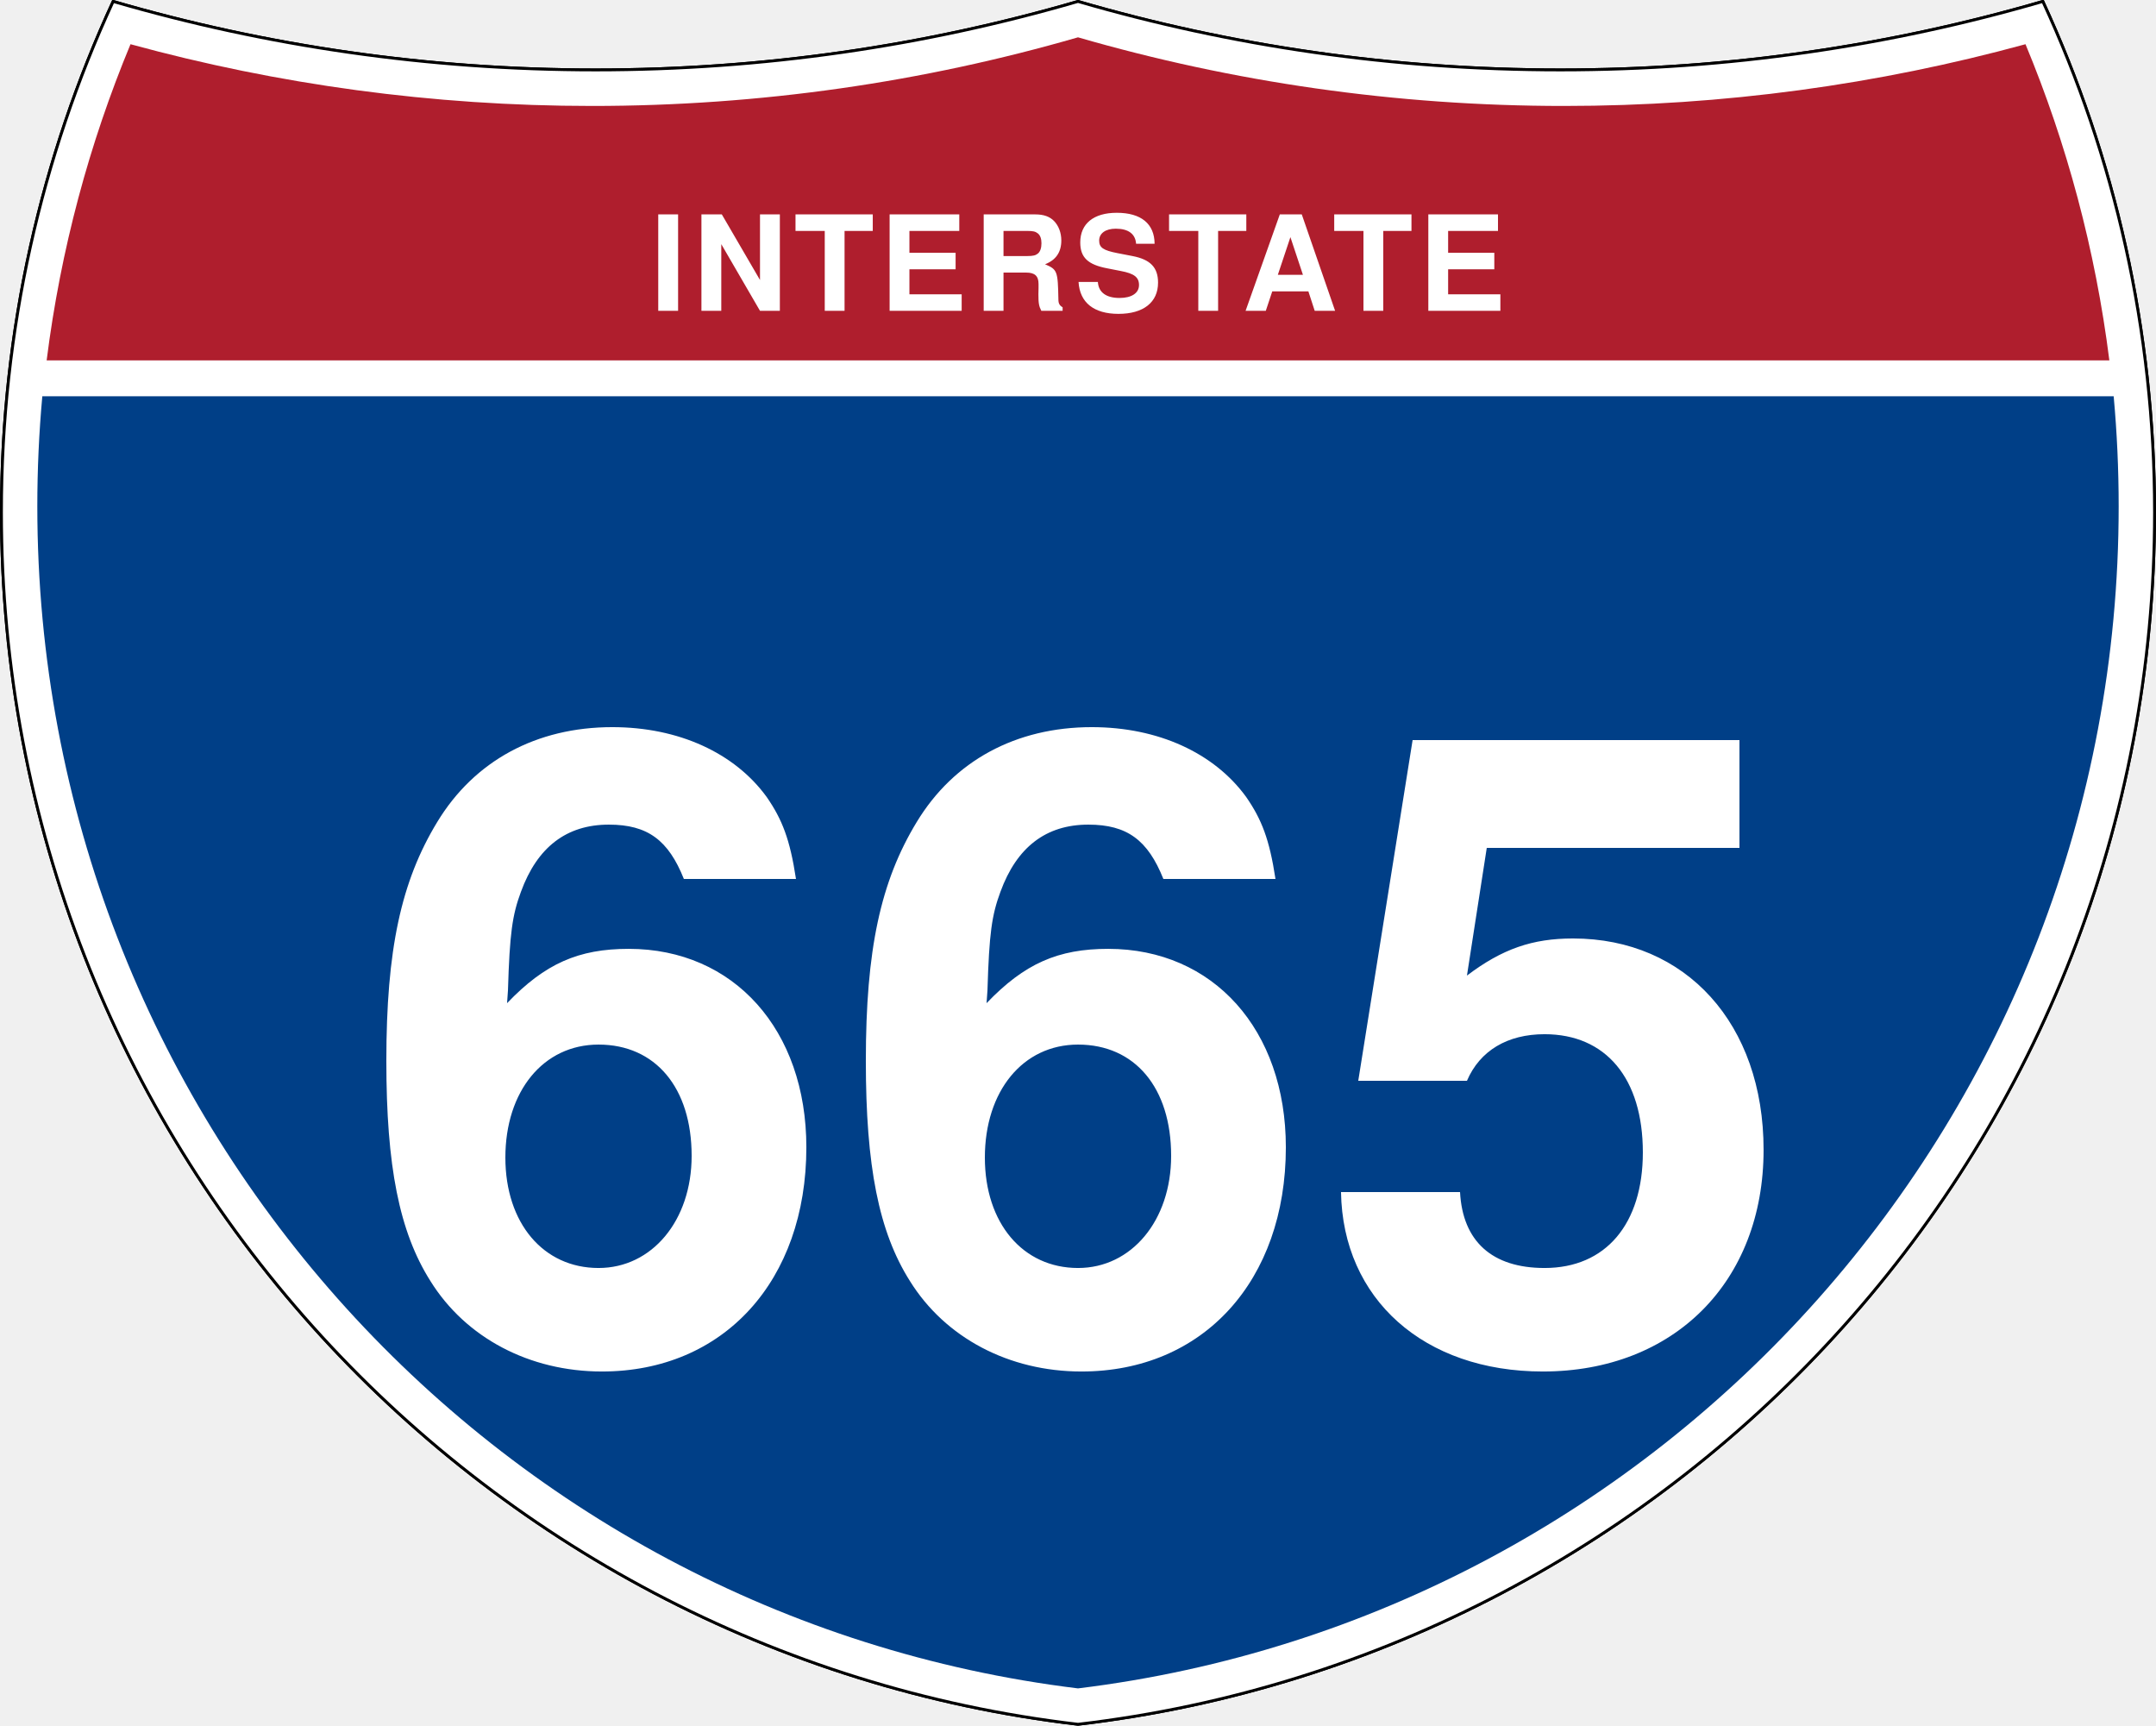
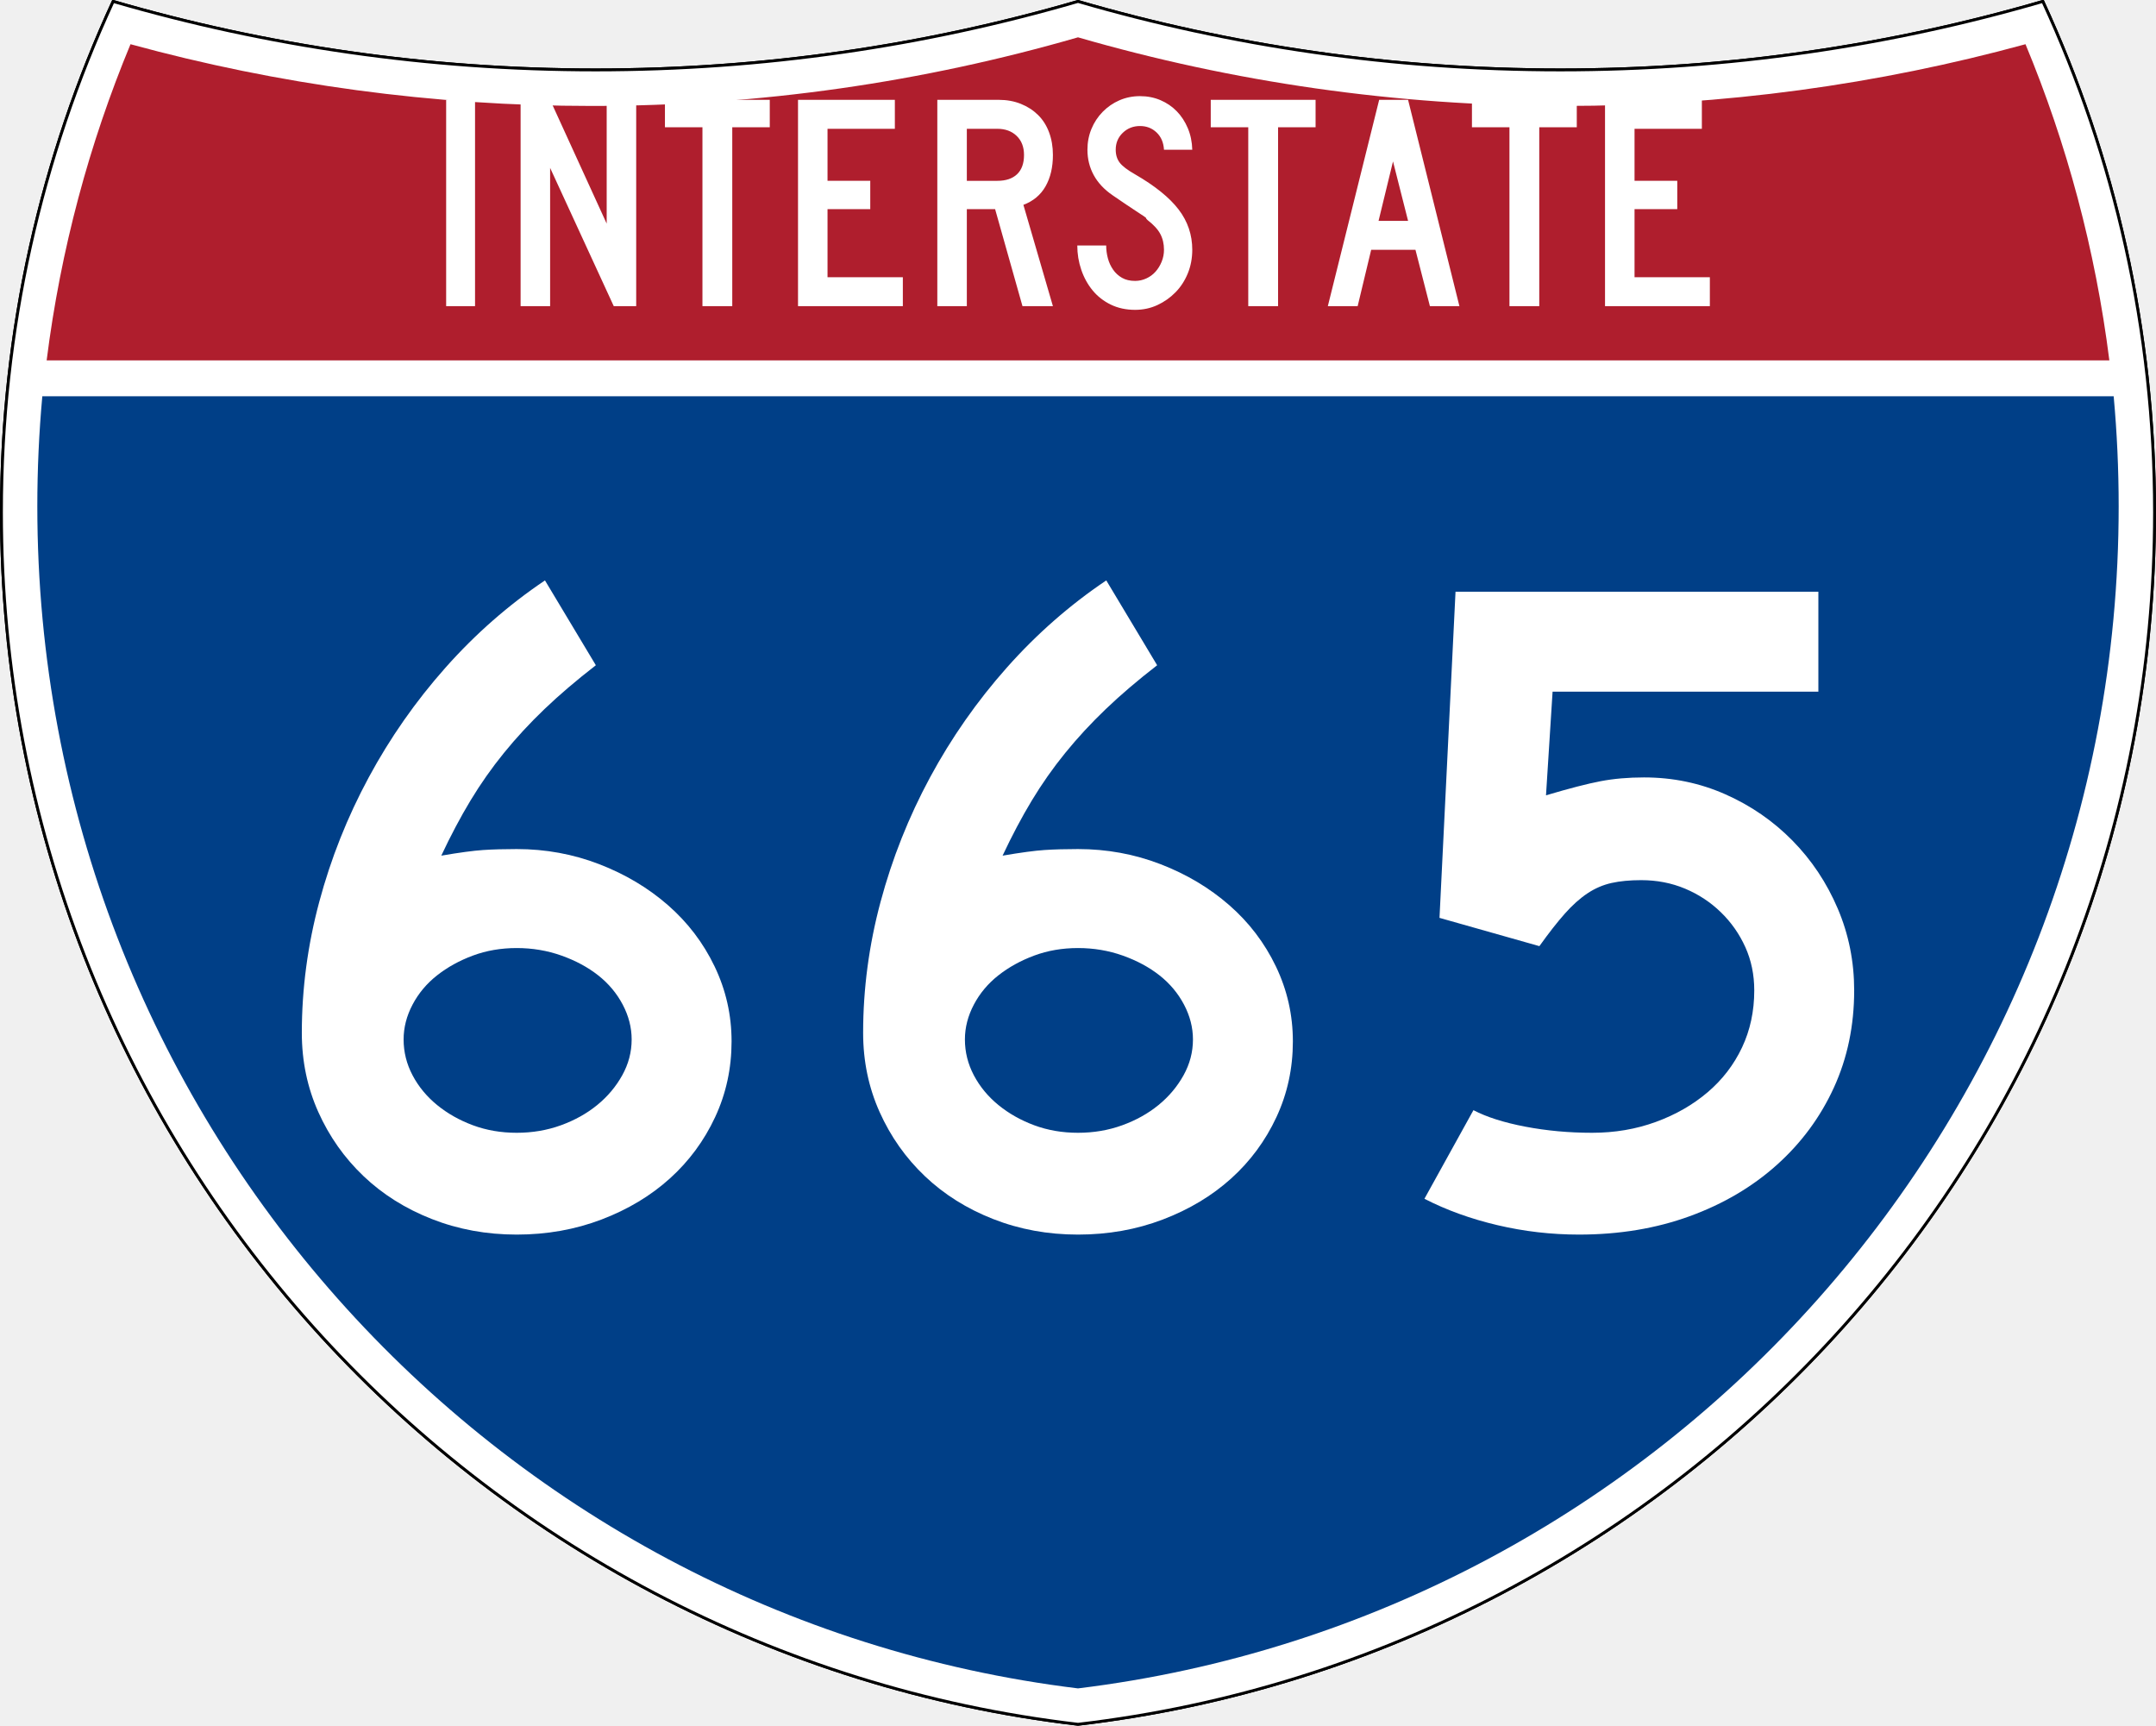
<svg xmlns="http://www.w3.org/2000/svg" width="751" height="601" viewBox="0 0 750 599.999" id="Layer_1" xml:space="preserve">
  <g transform="matrix(0.998668,0,0,0.99867,0.499334,0.398971)" id="g5" style="fill:#ffffff;fill-opacity:1;stroke:#000000;stroke-width:1;stroke-miterlimit:4;stroke-opacity:1;stroke-dasharray:none">
    <path d="M 38.915,0 C 92.236,15.525 148.625,23.85 206.958,23.85 265.291,23.85 321.679,15.525 375,4.883e-4 428.32,15.525 484.709,23.85 543.042,23.85 601.375,23.85 657.764,15.525 711.084,0 736.064,54.121 750,114.388 750,177.909 750,395.718 586.16,575.254 375,599.999 163.839,575.254 0,395.718 0,177.909 0,114.388 13.935,54.121 38.915,0 z" id="path7" style="fill:#ffffff;fill-opacity:1;stroke:#000000;stroke-width:1;stroke-miterlimit:4;stroke-opacity:1;stroke-dasharray:none" />
    <path d="M 38.915,0 C 92.236,15.525 148.625,23.85 206.958,23.85 265.291,23.85 321.679,15.525 375,4.883e-4 428.32,15.525 484.709,23.85 543.042,23.85 601.375,23.85 657.764,15.525 711.084,0 736.064,54.121 750,114.388 750,177.909 750,395.718 586.16,575.254 375,599.999 163.839,575.254 0,395.718 0,177.909 0,114.388 13.935,54.121 38.915,0 z" id="path9" style="fill:#ffffff;fill-opacity:1;stroke:#000000;stroke-width:1;stroke-linecap:round;stroke-linejoin:round;stroke-miterlimit:4;stroke-opacity:1;stroke-dasharray:none" />
  </g>
  <g transform="matrix(1.0056,0,0,1.01014,-2.10137,-3.70189)" id="g11" style="fill:#003f87;fill-opacity:1">
    <path d="m 15,177.909 c 0,-12.782 0.585,-25.427 1.729,-37.91 l 716.542,0 C 734.415,152.482 735,165.127 735,177.909 735,387.423 577.855,560.229 375,584.891 172.145,560.229 15,387.423 15,177.909 z" id="path13" style="fill:#003f87;fill-opacity:1" />
  </g>
  <g transform="matrix(1.00604,0,0,1.02708,-2.2645,-3.1523)" id="g15" style="fill:#af1e2d;fill-opacity:1">
    <path d="m 47.378,17.943 c 50.892,13.635 104.388,20.906 159.582,20.906 58.261,0 114.629,-8.101 168.04,-23.238 53.411,15.137 109.779,23.238 168.04,23.238 55.194,0 108.69,-7.271 159.581,-20.906 14.262,33.625 24.164,69.546 28.996,107.056 l -713.235,0 C 23.215,87.489 33.116,51.567 47.378,17.943 z" id="path17" style="fill:#af1e2d;fill-opacity:1" />
  </g>
-   <text x="375" y="108" text-anchor="middle" font-family="'Arial Narrow','Helvetica Neue Condensed',Helvetica,Arial,sans-serif" font-weight="bold" font-size="46" letter-spacing="2" fill="#ffffff">INTERSTATE</text>
-   <text x="375" y="470" text-anchor="middle" font-family="'Arial Narrow','Helvetica Neue Condensed',Helvetica,Arial,sans-serif" font-weight="bold" font-size="300" fill="#ffffff">665</text>
+   <path fill="#fff" d="M108.869 112.812V50.416h8.741v62.395h-8.741zm50.701 0-19.25-41.814v41.814h-8.928V50.416h8.928l17.11 37.437V50.416h8.928v62.395h-6.789zm35.847-54.105v54.105h-9.019V58.706h-11.346v-8.29h31.712v8.29h-11.346zm19.889 54.105V50.416h29.294v8.756H224.234v15.736h12.927v8.569H224.234v20.582h22.784v8.753h-31.712zm67.899 0-8.278-29.335h-8.554v29.335h-8.928V50.416h18.6c2.418 0 4.634.404 6.649 1.211 2.015.807 3.751 1.925 5.208 3.354 1.457 1.429 2.573 3.183 3.347 5.262.775 2.079 1.162 4.361 1.162 6.845-0 3.725-.744 6.891-2.232 9.499-1.488 2.608-3.72 4.47-6.696 5.586l8.928 30.639h-9.207zm.465-45.724c-0-2.421-.744-4.346-2.232-5.773-1.488-1.428-3.441-2.141-5.859-2.141h-9.207v15.736h9.207c2.603 0 4.603-.667 5.998-2.002 1.395-1.335 2.093-3.274 2.093-5.819zm50.894 28.681c-0 2.546-.449 4.921-1.348 7.125-.899 2.203-2.138 4.112-3.719 5.727-1.581 1.614-3.41 2.903-5.487 3.865-2.077.962-4.325 1.444-6.743 1.444-2.728 0-5.177-.528-7.346-1.583-2.169-1.055-3.998-2.483-5.486-4.283-1.488-1.8-2.635-3.88-3.441-6.24-.806-2.36-1.209-4.812-1.209-7.356h8.741c-0 1.304.17 2.591.511 3.864.341 1.272.867 2.421 1.581 3.446.713 1.025 1.612 1.848 2.698 2.468 1.085.621 2.402.931 3.952.931 1.179 0 2.311-.248 3.396-.745 1.085-.496 2.015-1.179 2.79-2.049.775-.87 1.394-1.879 1.859-3.027.464-1.148.697-2.344.697-3.587-0-1.8-.372-3.398-1.115-4.794-.744-1.396-2.045-2.809-3.905-4.237-.31-.311-.434-.482-.372-.513.062-.031-.123-.202-.558-.512-.434-.31-1.349-.915-2.744-1.816-1.395-.901-3.674-2.437-6.835-4.608-2.541-1.739-4.447-3.773-5.719-6.102-1.271-2.328-1.907-4.889-1.907-7.682 0-2.236.403-4.331 1.209-6.286.806-1.955 1.937-3.678 3.394-5.168 1.457-1.49 3.146-2.654 5.069-3.493 1.922-.838 3.999-1.258 6.229-1.258 2.233 0 4.294.404 6.185 1.211 1.891.807 3.534 1.925 4.928 3.354 1.394 1.429 2.51 3.136 3.347 5.123.837 1.987 1.287 4.159 1.349 6.518h-8.557c-.123-2.173-.867-3.911-2.231-5.215-1.364-1.303-3.039-1.955-5.023-1.955-2.045 0-3.781.683-5.206 2.049-1.426 1.366-2.138 3.073-2.138 5.121-0 1.552.403 2.855 1.209 3.911.806 1.055 2.356 2.235 4.649 3.538 6.015 3.477 10.401 7.015 13.16 10.616 2.759 3.601 4.138 7.667 4.138 12.199zm25.956-37.062v54.105h-9.019V58.706h-11.346v-8.29H371.867v8.29h-11.346zm45.928 54.105-4.371-17.043h-13.393l-4.09 17.043h-9.022l15.53-62.395h8.744l15.53 62.395h-8.928zM395.289 69.042l-4.371 17.973h8.928l-4.558-17.973zm44.242-10.336v54.105h-9.019V58.706h-11.346v-8.29h31.712v8.29h-11.346zm19.889 54.105V50.416h29.294v8.756h-20.366v15.736h12.927v8.569h-12.927v20.582h22.784v8.753h-31.712z" transform="translate(375.000,70.500) scale(1.15) translate(-300.000,-81.614)" />
+   <g transform="translate(375.000,315.000) scale(0.8801) translate(-375.000,-315.000)">
+     <path fill="#fff" d="M 384.93,368.499 C 384.929,379.178 382.756,389.172 378.41,398.482 C 374.064,407.793 368.103,415.864 360.528,422.696 C 352.953,429.528 343.952,434.93 333.524,438.901 C 323.096,442.873 311.921,444.858 300,444.858 C 288.079,444.858 276.902,442.81 266.47,438.714 C 256.038,434.618 247.037,428.968 239.466,421.764 C 231.895,414.561 225.936,406.116 221.59,396.431 C 217.244,386.745 215.071,376.317 215.071,365.146 C 215.071,347.761 217.367,330.5 221.959,313.365 C 226.552,296.229 233.07,279.839 241.512,264.192 C 249.955,248.547 260.074,234.081 271.87,220.795 C 283.666,207.51 296.768,196.025 311.175,186.339 L 331.284,219.863 C 323.584,225.828 316.817,231.603 310.981,237.188 C 305.146,242.774 299.807,248.547 294.964,254.507 C 290.121,260.468 285.714,266.739 281.743,273.321 C 277.772,279.903 273.922,287.165 270.193,295.108 C 277.401,293.873 282.927,293.13 286.773,292.88 C 290.62,292.63 295.028,292.505 300,292.504 C 311.421,292.505 322.285,294.492 332.592,298.467 C 342.898,302.442 351.962,307.844 359.784,314.672 C 367.605,321.501 373.751,329.572 378.222,338.886 C 382.694,348.2 384.929,358.071 384.93,368.499 L 384.93,368.499 z M 345.437,367.749 C 345.437,363.035 344.259,358.443 341.902,353.971 C 339.545,349.5 336.318,345.65 332.222,342.421 C 328.126,339.193 323.283,336.586 317.694,334.6 C 312.105,332.615 306.207,331.622 300,331.622 C 293.793,331.622 288.02,332.615 282.681,334.6 C 277.342,336.586 272.622,339.193 268.522,342.421 C 264.422,345.65 261.194,349.5 258.837,353.971 C 256.48,358.443 255.301,363.035 255.302,367.749 C 255.301,372.721 256.48,377.44 258.837,381.908 C 261.194,386.376 264.422,390.286 268.522,393.64 C 272.622,396.993 277.342,399.663 282.681,401.648 C 288.02,403.634 293.793,404.627 300,404.627 C 306.207,404.627 312.042,403.634 317.507,401.648 C 322.971,399.663 327.751,396.993 331.847,393.64 C 335.943,390.286 339.232,386.376 341.714,381.908 C 344.196,377.44 345.437,372.721 345.437,367.749 L 345.437,367.749 z " transform="translate(-146.859,0)" />
+     <path fill="#fff" d="M 384.93,368.499 C 384.929,379.178 382.756,389.172 378.41,398.482 C 374.064,407.793 368.103,415.864 360.528,422.696 C 352.953,429.528 343.952,434.93 333.524,438.901 C 323.096,442.873 311.921,444.858 300,444.858 C 288.079,444.858 276.902,442.81 266.47,438.714 C 256.038,434.618 247.037,428.968 239.466,421.764 C 231.895,414.561 225.936,406.116 221.59,396.431 C 217.244,386.745 215.071,376.317 215.071,365.146 C 215.071,347.761 217.367,330.5 221.959,313.365 C 226.552,296.229 233.07,279.839 241.512,264.192 C 249.955,248.547 260.074,234.081 271.87,220.795 C 283.666,207.51 296.768,196.025 311.175,186.339 L 331.284,219.863 C 323.584,225.828 316.817,231.603 310.981,237.188 C 305.146,242.774 299.807,248.547 294.964,254.507 C 290.121,260.468 285.714,266.739 281.743,273.321 C 277.772,279.903 273.922,287.165 270.193,295.108 C 277.401,293.873 282.927,293.13 286.773,292.88 C 290.62,292.63 295.028,292.505 300,292.504 C 311.421,292.505 322.285,294.492 332.592,298.467 C 342.898,302.442 351.962,307.844 359.784,314.672 C 367.605,321.501 373.751,329.572 378.222,338.886 C 382.694,348.2 384.929,358.071 384.93,368.499 L 384.93,368.499 z M 345.437,367.749 C 345.437,363.035 344.259,358.443 341.902,353.971 C 339.545,349.5 336.318,345.65 332.222,342.421 C 328.126,339.193 323.283,336.586 317.694,334.6 C 312.105,332.615 306.207,331.622 300,331.622 C 293.793,331.622 288.02,332.615 282.681,334.6 C 277.342,336.586 272.622,339.193 268.522,342.421 C 264.422,345.65 261.194,349.5 258.837,353.971 C 256.48,358.443 255.301,363.035 255.302,367.749 C 255.301,372.721 256.48,377.44 258.837,381.908 C 261.194,386.376 264.422,390.286 268.522,393.64 C 272.622,396.993 277.342,399.663 282.681,401.648 C 288.02,403.634 293.793,404.627 300,404.627 C 306.207,404.627 312.042,403.634 317.507,401.648 C 322.971,399.663 327.751,396.993 331.847,393.64 C 335.943,390.286 339.232,386.376 341.714,381.908 C 344.196,377.44 345.437,372.721 345.437,367.749 L 345.437,367.749 z " transform="translate(75.000,0)" />
+     <path fill="#fff" d="M384.931 348.377c-0 13.907-2.67 26.698-8.009 38.372-5.339 11.675-12.852 21.857-22.537 30.546-9.686 8.689-21.171 15.455-34.456 20.297-13.285 4.843-27.874 7.264-43.767 7.264-10.928 0-21.669-1.241-32.222-3.723-10.553-2.482-20.176-5.959-28.869-10.43l19.371-35.013c5.214 2.728 12.042 4.9 20.485 6.514 8.443 1.614 17.256 2.421 26.442 2.421 8.943 0 17.325-1.427 25.146-4.28 7.821-2.853 14.651-6.764 20.491-11.732 5.839-4.968 10.371-10.866 13.596-17.694 3.225-6.828 4.837-14.342 4.837-22.543-0-6.207-1.179-11.917-3.535-17.131-2.357-5.214-5.584-9.809-9.68-13.784-4.096-3.975-8.814-7.08-14.153-9.316-5.339-2.236-11.116-3.353-17.33-3.354-4.464 0-8.373.373-11.726 1.12-3.354.747-6.521 2.113-9.504 4.098-2.982 1.986-5.963 4.655-8.941 8.009-2.978 3.354-6.332 7.637-10.061 12.851l-39.481-11.175 6.332-128.89h143.418v39.492H265.727l-2.603 40.97c9.185-2.728 16.385-4.589 21.599-5.582 5.214-.993 10.928-1.489 17.143-1.489 11.421 0 22.16 2.234 32.217 6.701 10.057 4.468 18.872 10.552 26.448 18.251 7.575 7.7 13.535 16.641 17.882 26.823 4.346 10.182 6.519 20.983 6.52 32.404z" transform="translate(296.858,0)" />
+   </g>
</svg>
